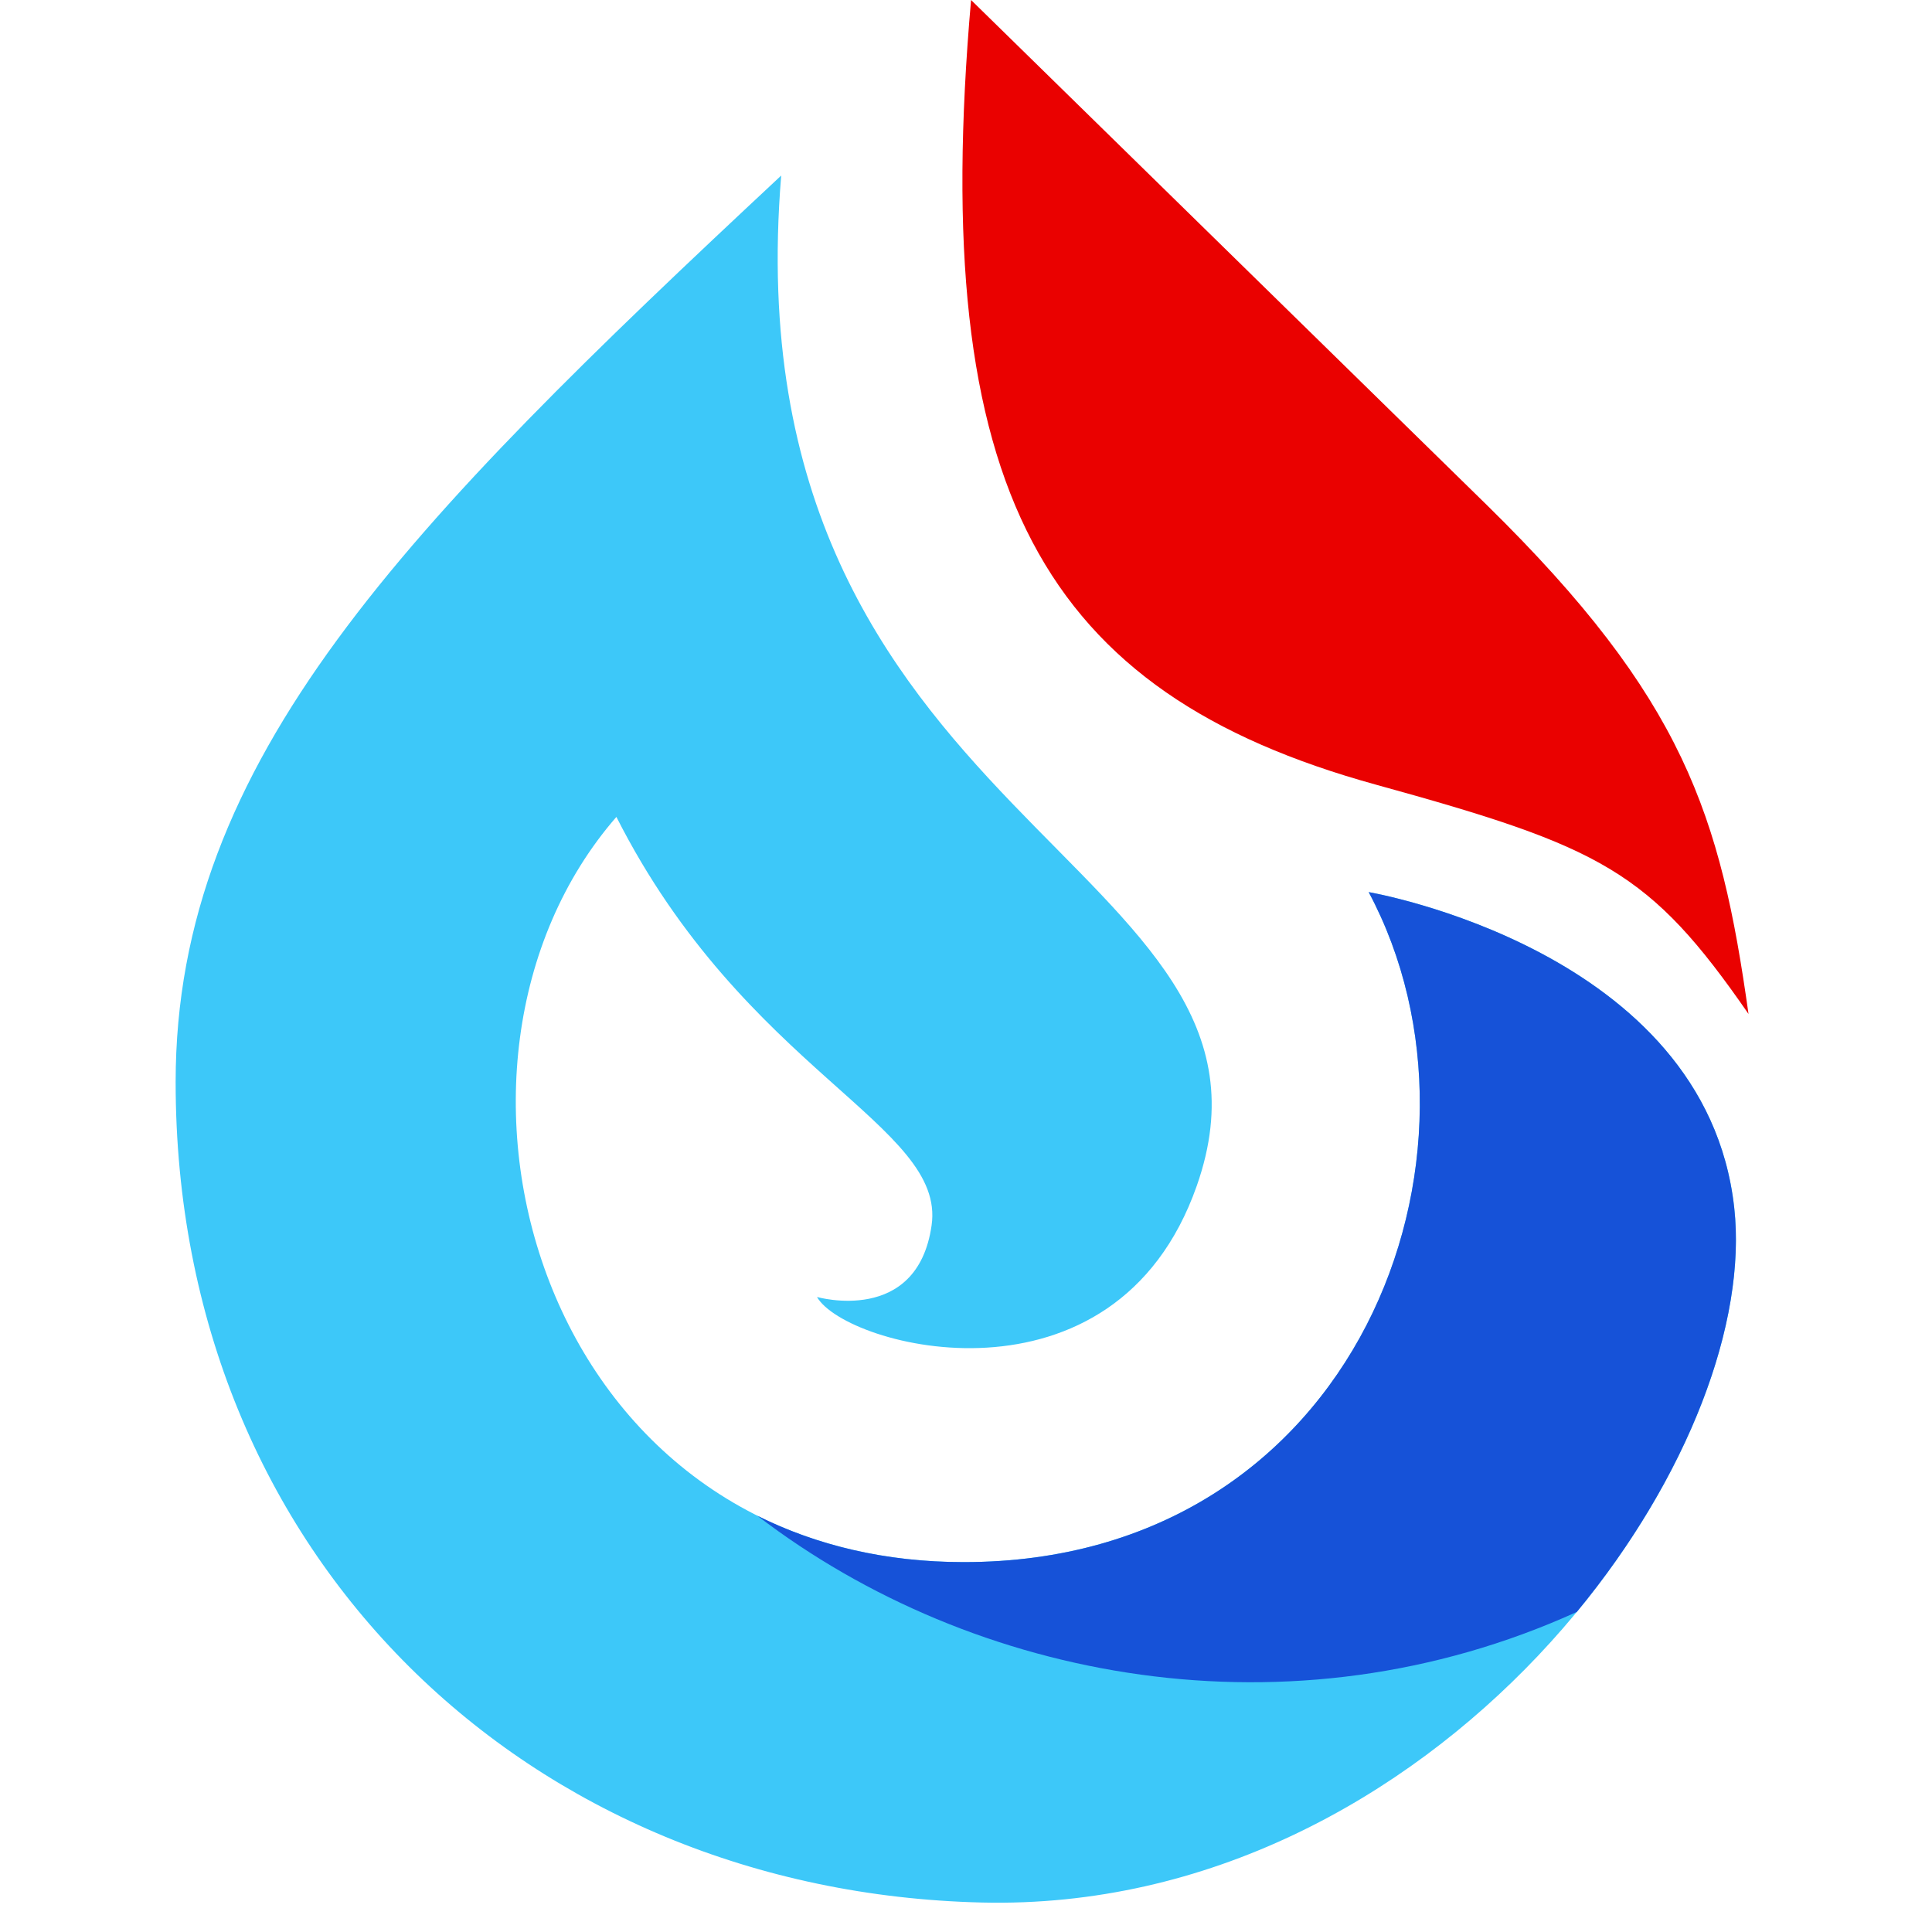
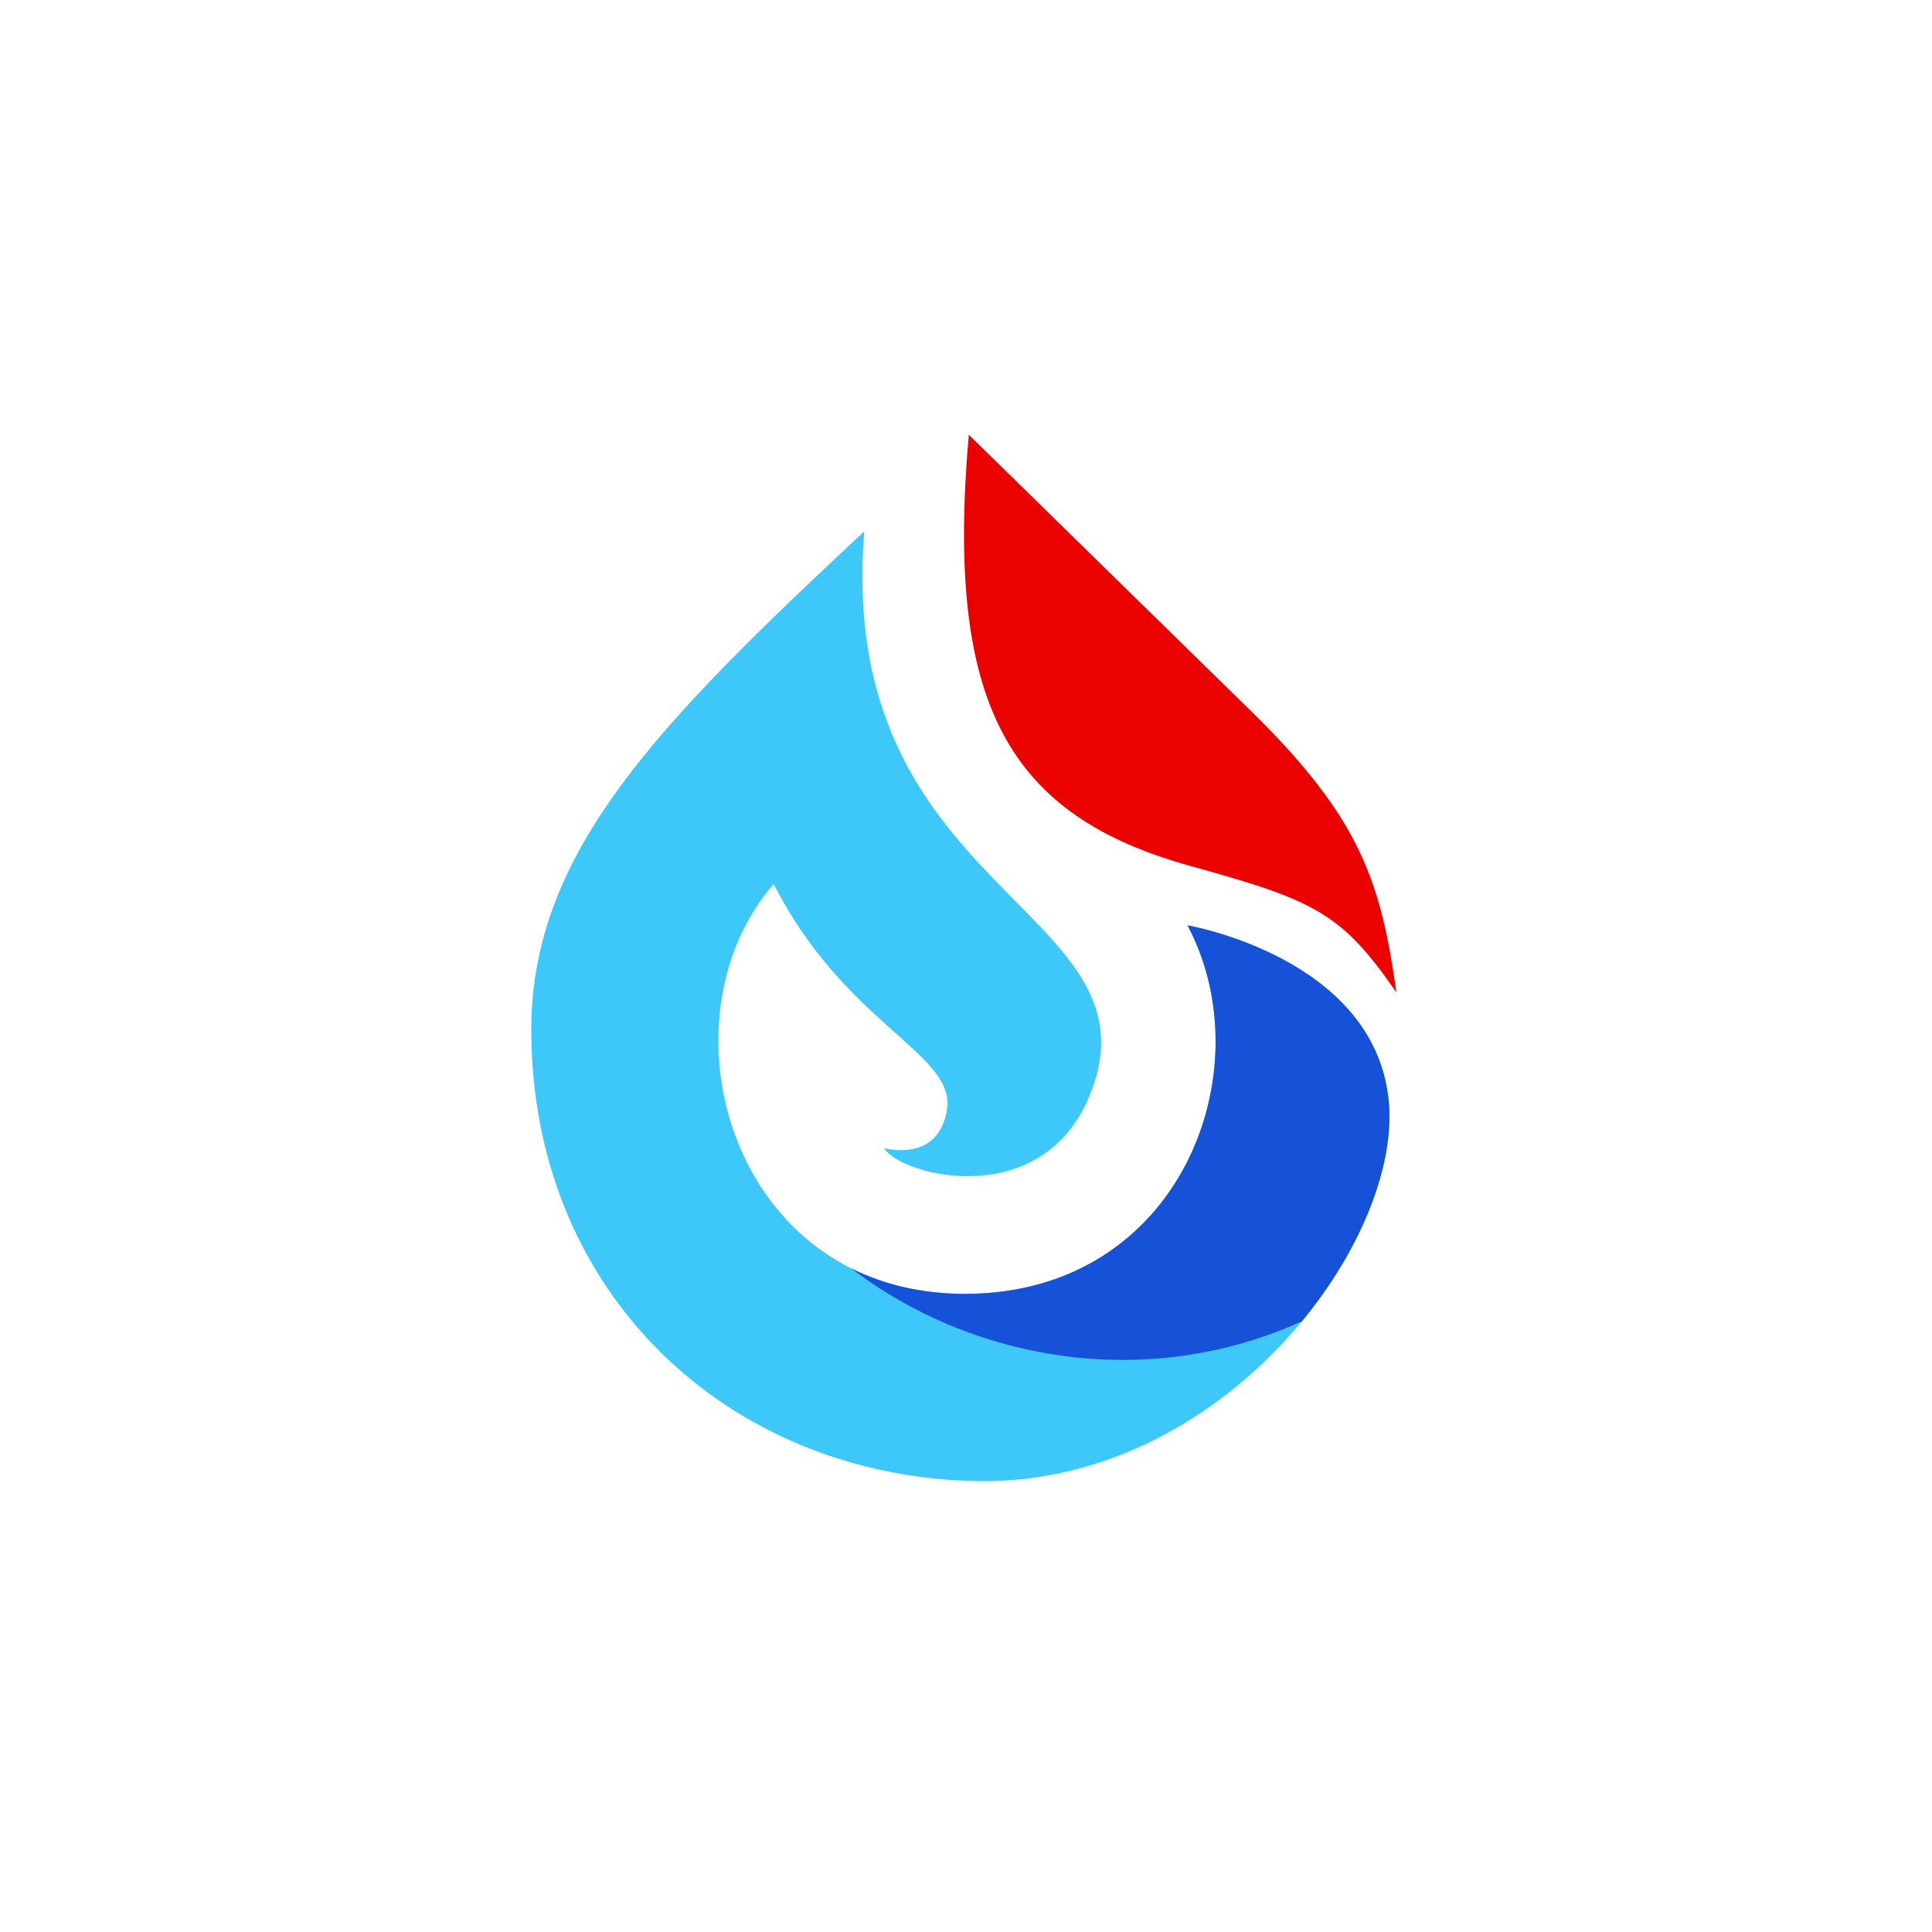
- <svg xmlns="http://www.w3.org/2000/svg" width="120" height="120" viewBox="27 27 66 66" fill="none">
+ <svg xmlns="http://www.w3.org/2000/svg" width="120" height="120" viewBox="0 0 120 120" fill="none">
  <path d="M33 63.965C33 52.949 40.834 44.993 53.687 32.997C51.85 55.275 71.802 56.374 67.882 67.514C65.084 75.47 55.888 73.022 54.91 71.307C54.91 71.307 58.336 72.287 58.825 68.859C59.316 65.431 52.46 63.597 48.057 54.907C40.709 63.352 45.361 80.364 59.927 80.364C73.39 80.364 78.531 66.412 73.757 57.476C73.757 57.476 85.262 59.435 86.243 68.246C87.221 77.061 75.962 92.361 60.54 91.993C45.118 91.626 33 80.243 33 63.965Z" fill="#3DC8F9" />
  <path d="M77.799 44.259L60.173 27C58.703 43.767 62.62 50.665 74.003 53.805C81.716 55.933 83.349 56.744 86.732 61.639C85.777 54.837 84.528 50.866 77.799 44.259Z" fill="#EA0100" />
  <path fill-rule="evenodd" clip-rule="evenodd" d="M52.875 78.782C54.878 79.782 57.233 80.364 59.926 80.364C73.389 80.364 78.53 66.412 73.756 57.476C73.756 57.476 85.261 59.435 86.242 68.246C86.683 72.211 84.645 77.487 80.867 82.066C71.094 86.502 60.265 84.439 52.875 78.782Z" fill="#1652D8" />
</svg>
